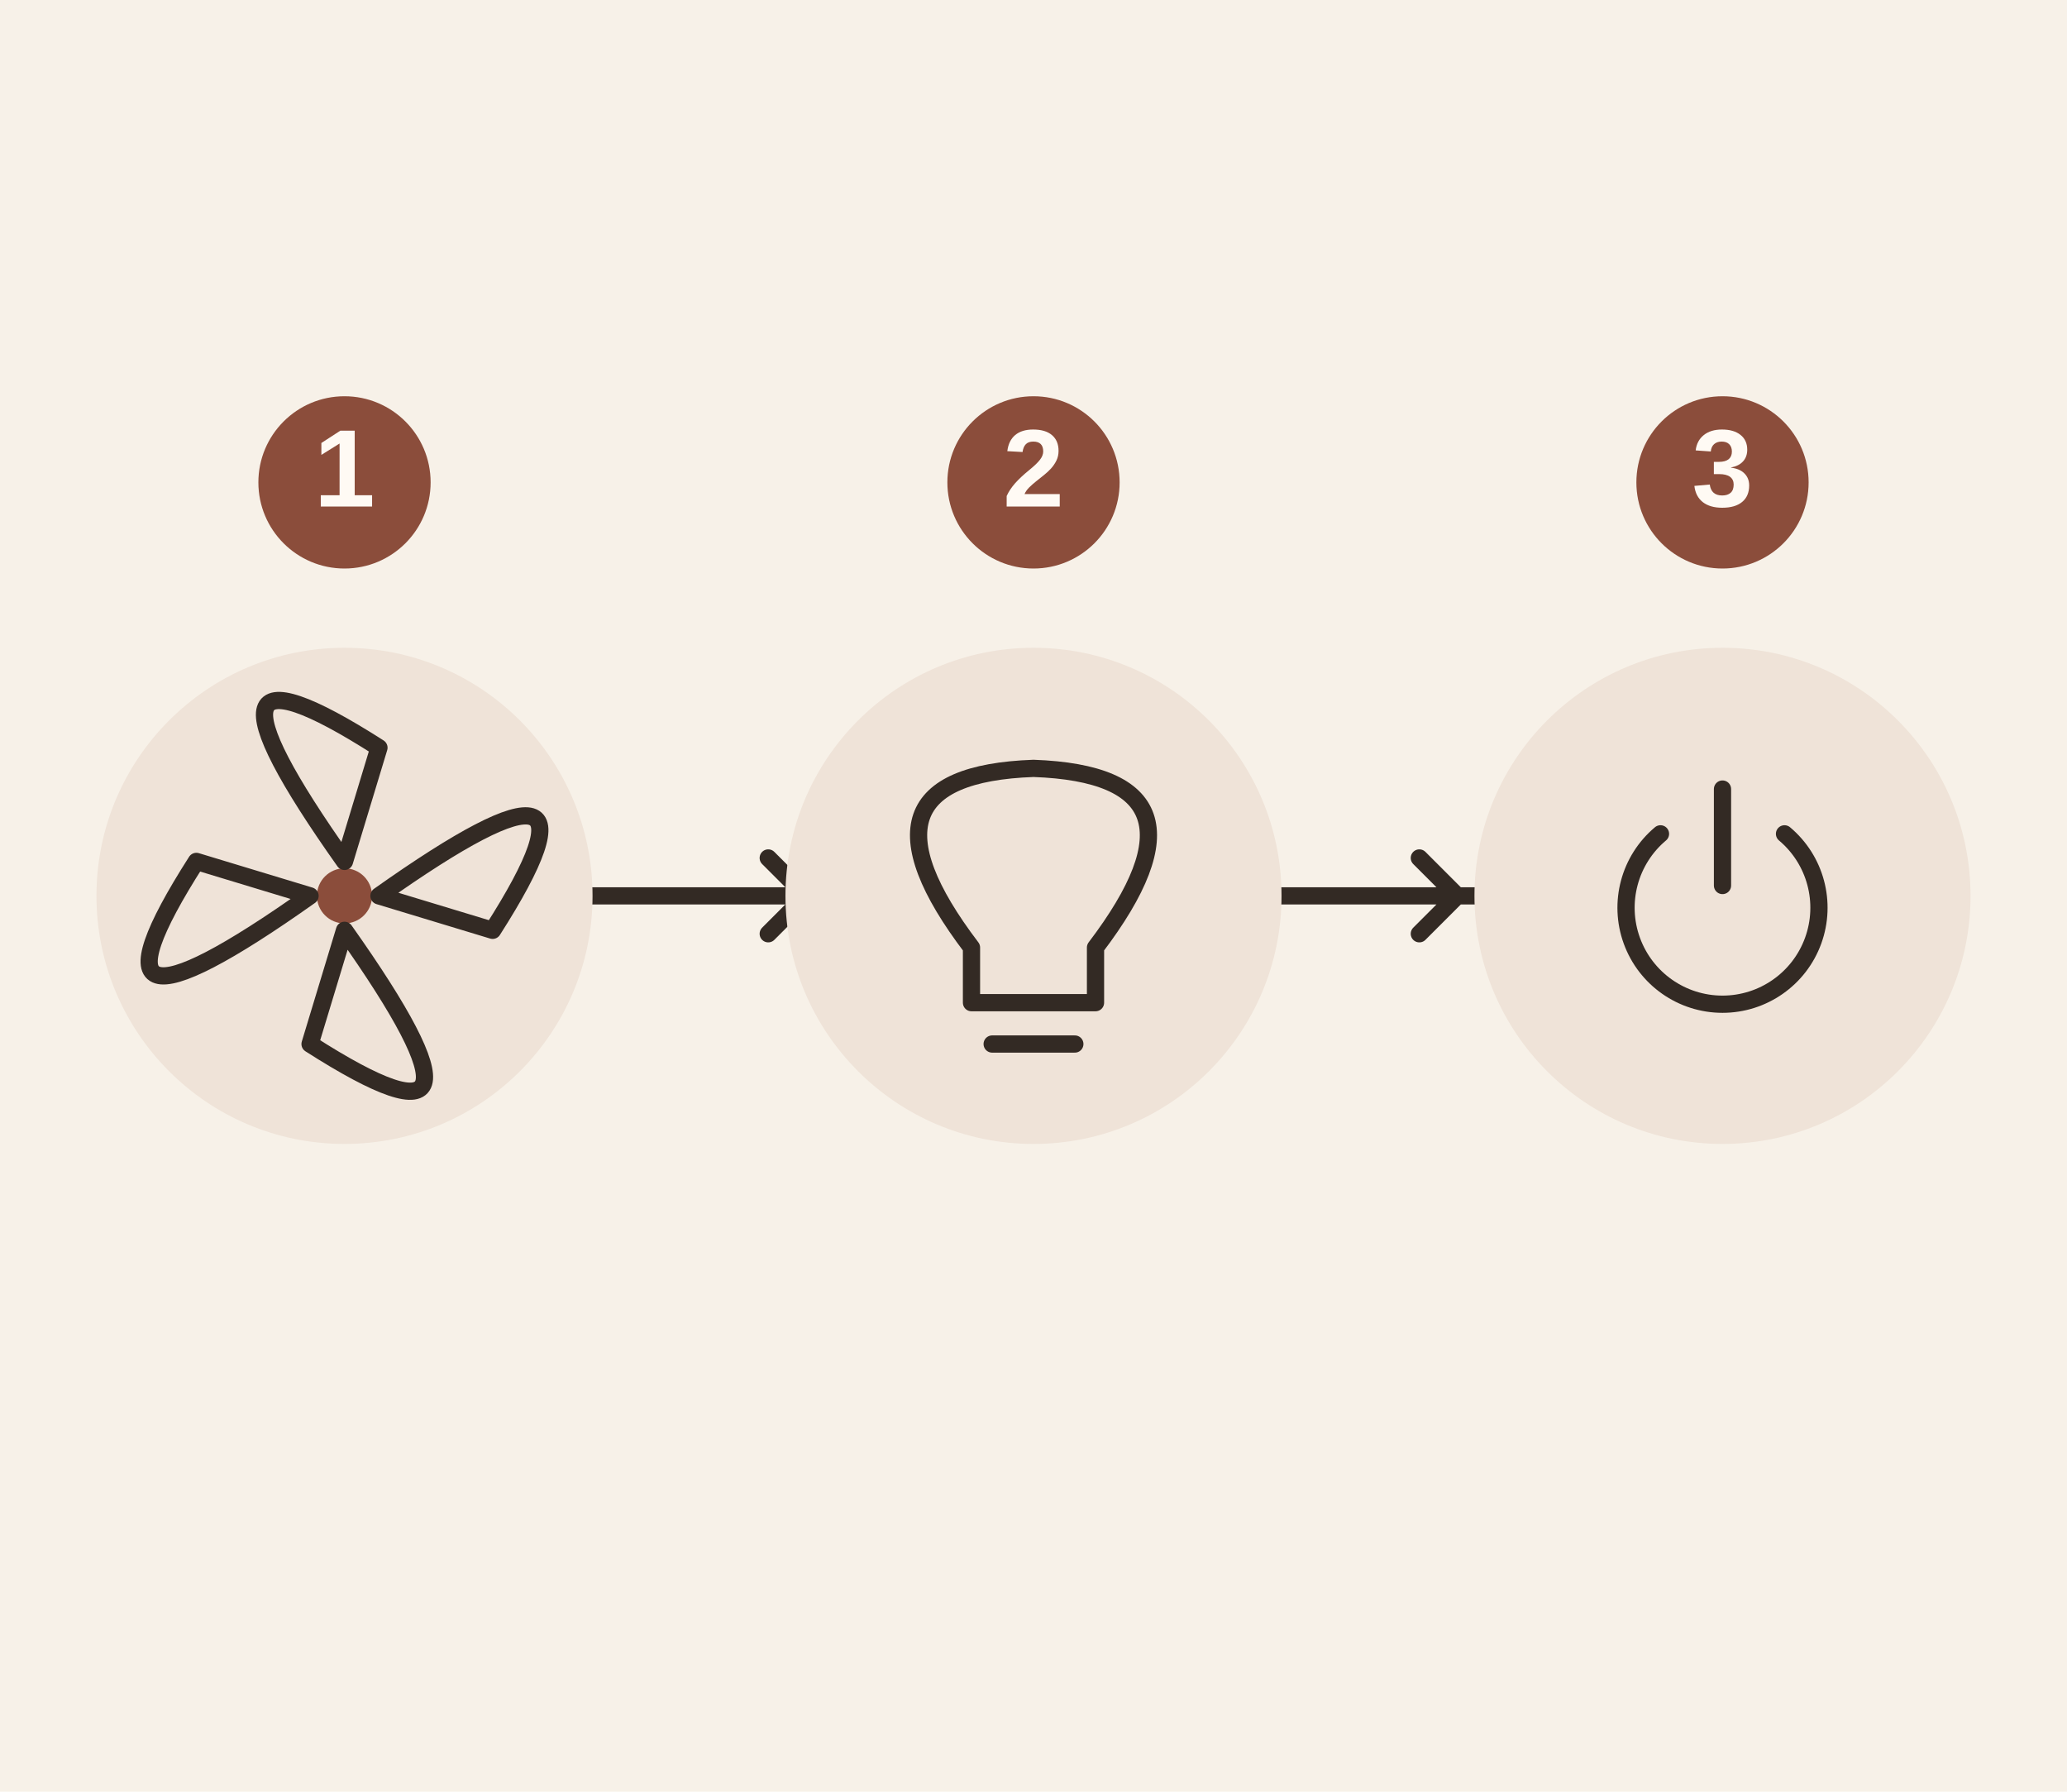
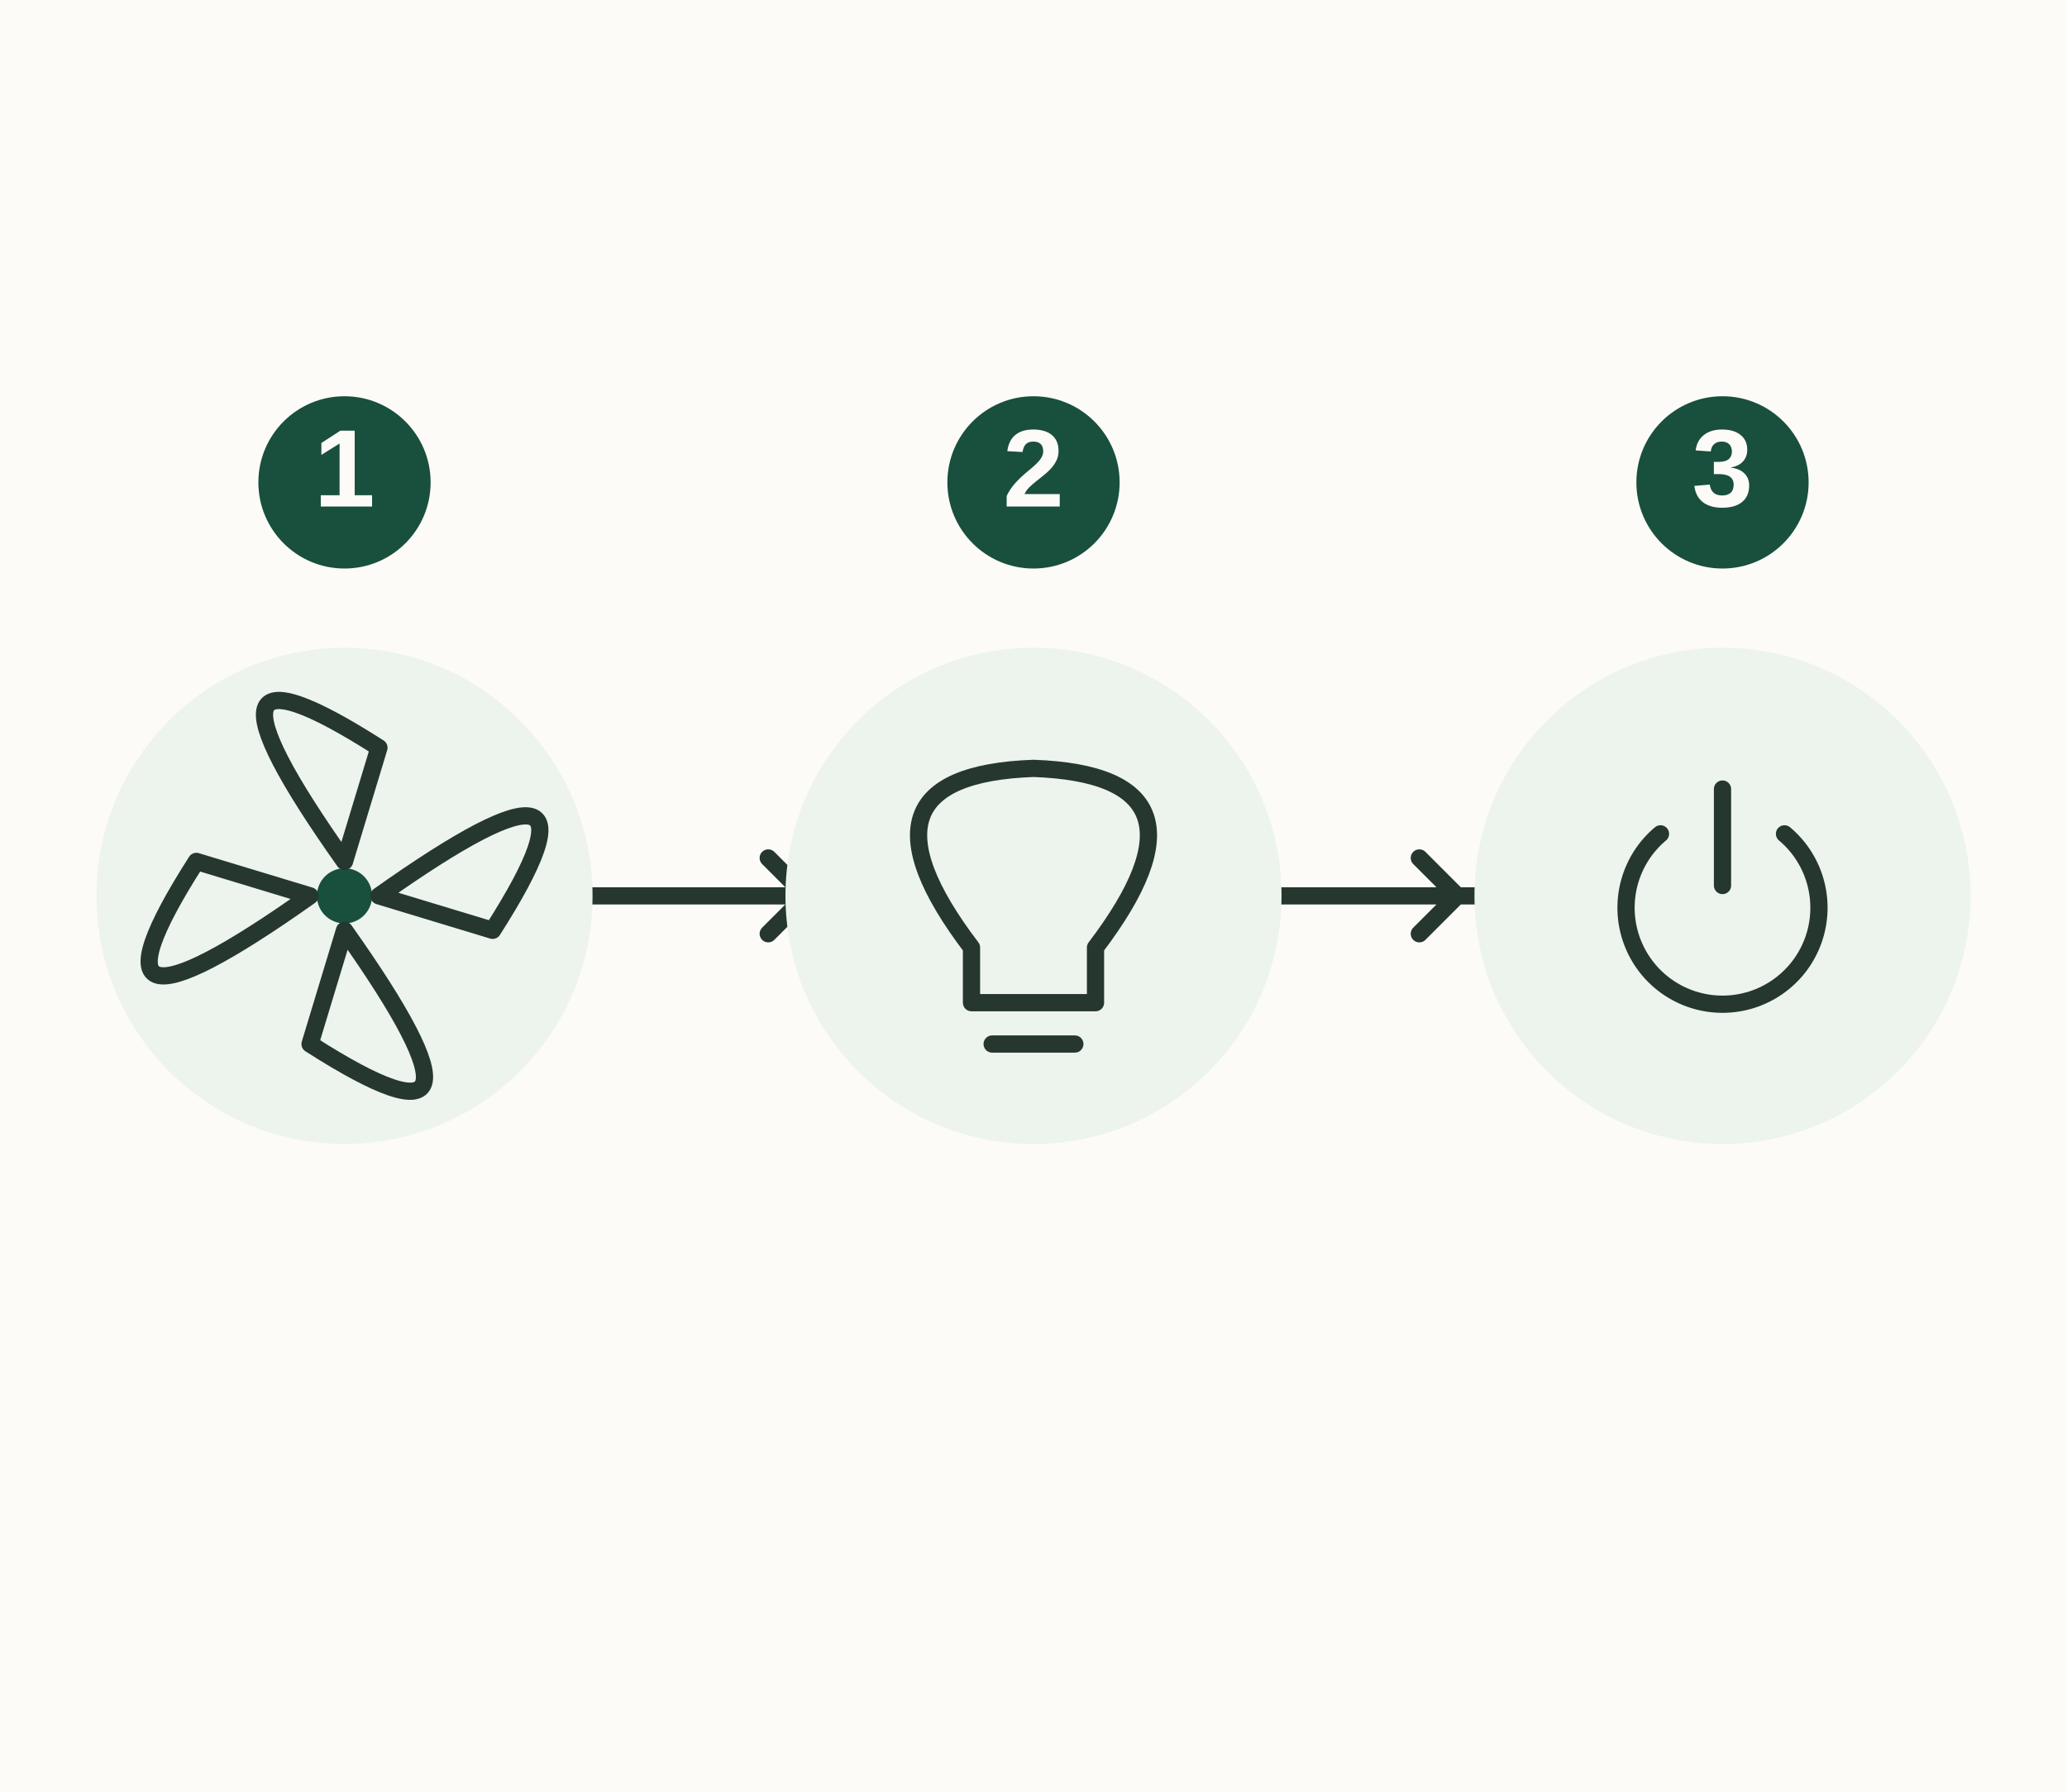
<svg xmlns="http://www.w3.org/2000/svg" viewBox="0 0 600 520" width="600" height="520">
-   <rect width="600" height="520" fill="#f7f1e8" />
-   <path d="M166 260h67m134 0h67m-211-11 11 11-11 11m189-22 11 11-11 11" fill="none" stroke="#332a24" stroke-width="5" stroke-linecap="round" stroke-linejoin="round" />
-   <circle cx="100" cy="260" r="72" fill="#efe3d8" />
+   <rect width="600" height="520" fill="#fcfbf7" />
+   <path d="M166 260h67m134 0h67m-211-11 11 11-11 11m189-22 11 11-11 11" fill="none" stroke="#25372e" stroke-width="5" stroke-linecap="round" stroke-linejoin="round" />
+   <circle cx="100" cy="260" r="72" fill="#edf3ed" />
  <g transform="translate(100 260)">
-     <circle r="8" fill="#8b4d3b" />
-     <path d="M0-10q-51-72 10-33l-10 33m10 10q72-51 33 10L10 0M0 10q51 72-10 33L0 10m-10-10q-72 51-33-10L-10 0" fill="none" stroke="#332a24" stroke-width="5" stroke-linecap="round" stroke-linejoin="round" />
+     <circle r="8" fill="#194f3d" />
+     <path d="M0-10q-51-72 10-33l-10 33m10 10q72-51 33 10L10 0M0 10q51 72-10 33L0 10m-10-10q-72 51-33-10L-10 0" fill="none" stroke="#25372e" stroke-width="5" stroke-linecap="round" stroke-linejoin="round" />
  </g>
-   <circle cx="100" cy="140" r="25" fill="#8b4d3b" />
-   <text x="100" y="147" text-anchor="middle" fill="#fffaf4" font-family="Arial,sans-serif" font-size="32" font-weight="700">1</text>
-   <circle cx="300" cy="260" r="72" fill="#efe3d8" />
+   <circle cx="100" cy="140" r="25" fill="#194f3d" />
+   <text x="100" y="147" text-anchor="middle" fill="#fcfbf7" font-family="Arial,sans-serif" font-size="32" font-weight="700">1</text>
+   <circle cx="300" cy="260" r="72" fill="#edf3ed" />
  <g transform="translate(300 260)">
-     <path d="M-18 15q-38-50 18-52 56 2 18 52v16h-36Z" fill="none" stroke="#332a24" stroke-width="5" stroke-linecap="round" stroke-linejoin="round" />
-     <path d="M-12 43h24" fill="none" stroke="#332a24" stroke-width="5" stroke-linecap="round" stroke-linejoin="round" />
+     <path d="M-18 15q-38-50 18-52 56 2 18 52v16h-36Z" fill="none" stroke="#25372e" stroke-width="5" stroke-linecap="round" stroke-linejoin="round" />
+     <path d="M-12 43h24" fill="none" stroke="#25372e" stroke-width="5" stroke-linecap="round" stroke-linejoin="round" />
  </g>
-   <circle cx="300" cy="140" r="25" fill="#8b4d3b" />
-   <text x="300" y="147" text-anchor="middle" fill="#fffaf4" font-family="Arial,sans-serif" font-size="32" font-weight="700">2</text>
-   <circle cx="500" cy="260" r="72" fill="#efe3d8" />
+   <circle cx="300" cy="140" r="25" fill="#194f3d" />
+   <text x="300" y="147" text-anchor="middle" fill="#fcfbf7" font-family="Arial,sans-serif" font-size="32" font-weight="700">2</text>
+   <circle cx="500" cy="260" r="72" fill="#edf3ed" />
  <g transform="translate(500 260)">
-     <g transform="translate(0 0) scale(1)" fill="none" stroke="#332a24" stroke-width="5" stroke-linecap="round" stroke-linejoin="round">
+     <g transform="translate(0 0) scale(1)" fill="none" stroke="#25372e" stroke-width="5" stroke-linecap="round" stroke-linejoin="round">
      <path d="M-18-18a28 28 0 1 0 36 0M0-31v28" />
    </g>
  </g>
-   <circle cx="500" cy="140" r="25" fill="#8b4d3b" />
-   <text x="500" y="147" text-anchor="middle" fill="#fffaf4" font-family="Arial,sans-serif" font-size="32" font-weight="700">3</text>
+   <circle cx="500" cy="140" r="25" fill="#194f3d" />
+   <text x="500" y="147" text-anchor="middle" fill="#fcfbf7" font-family="Arial,sans-serif" font-size="32" font-weight="700">3</text>
</svg>
